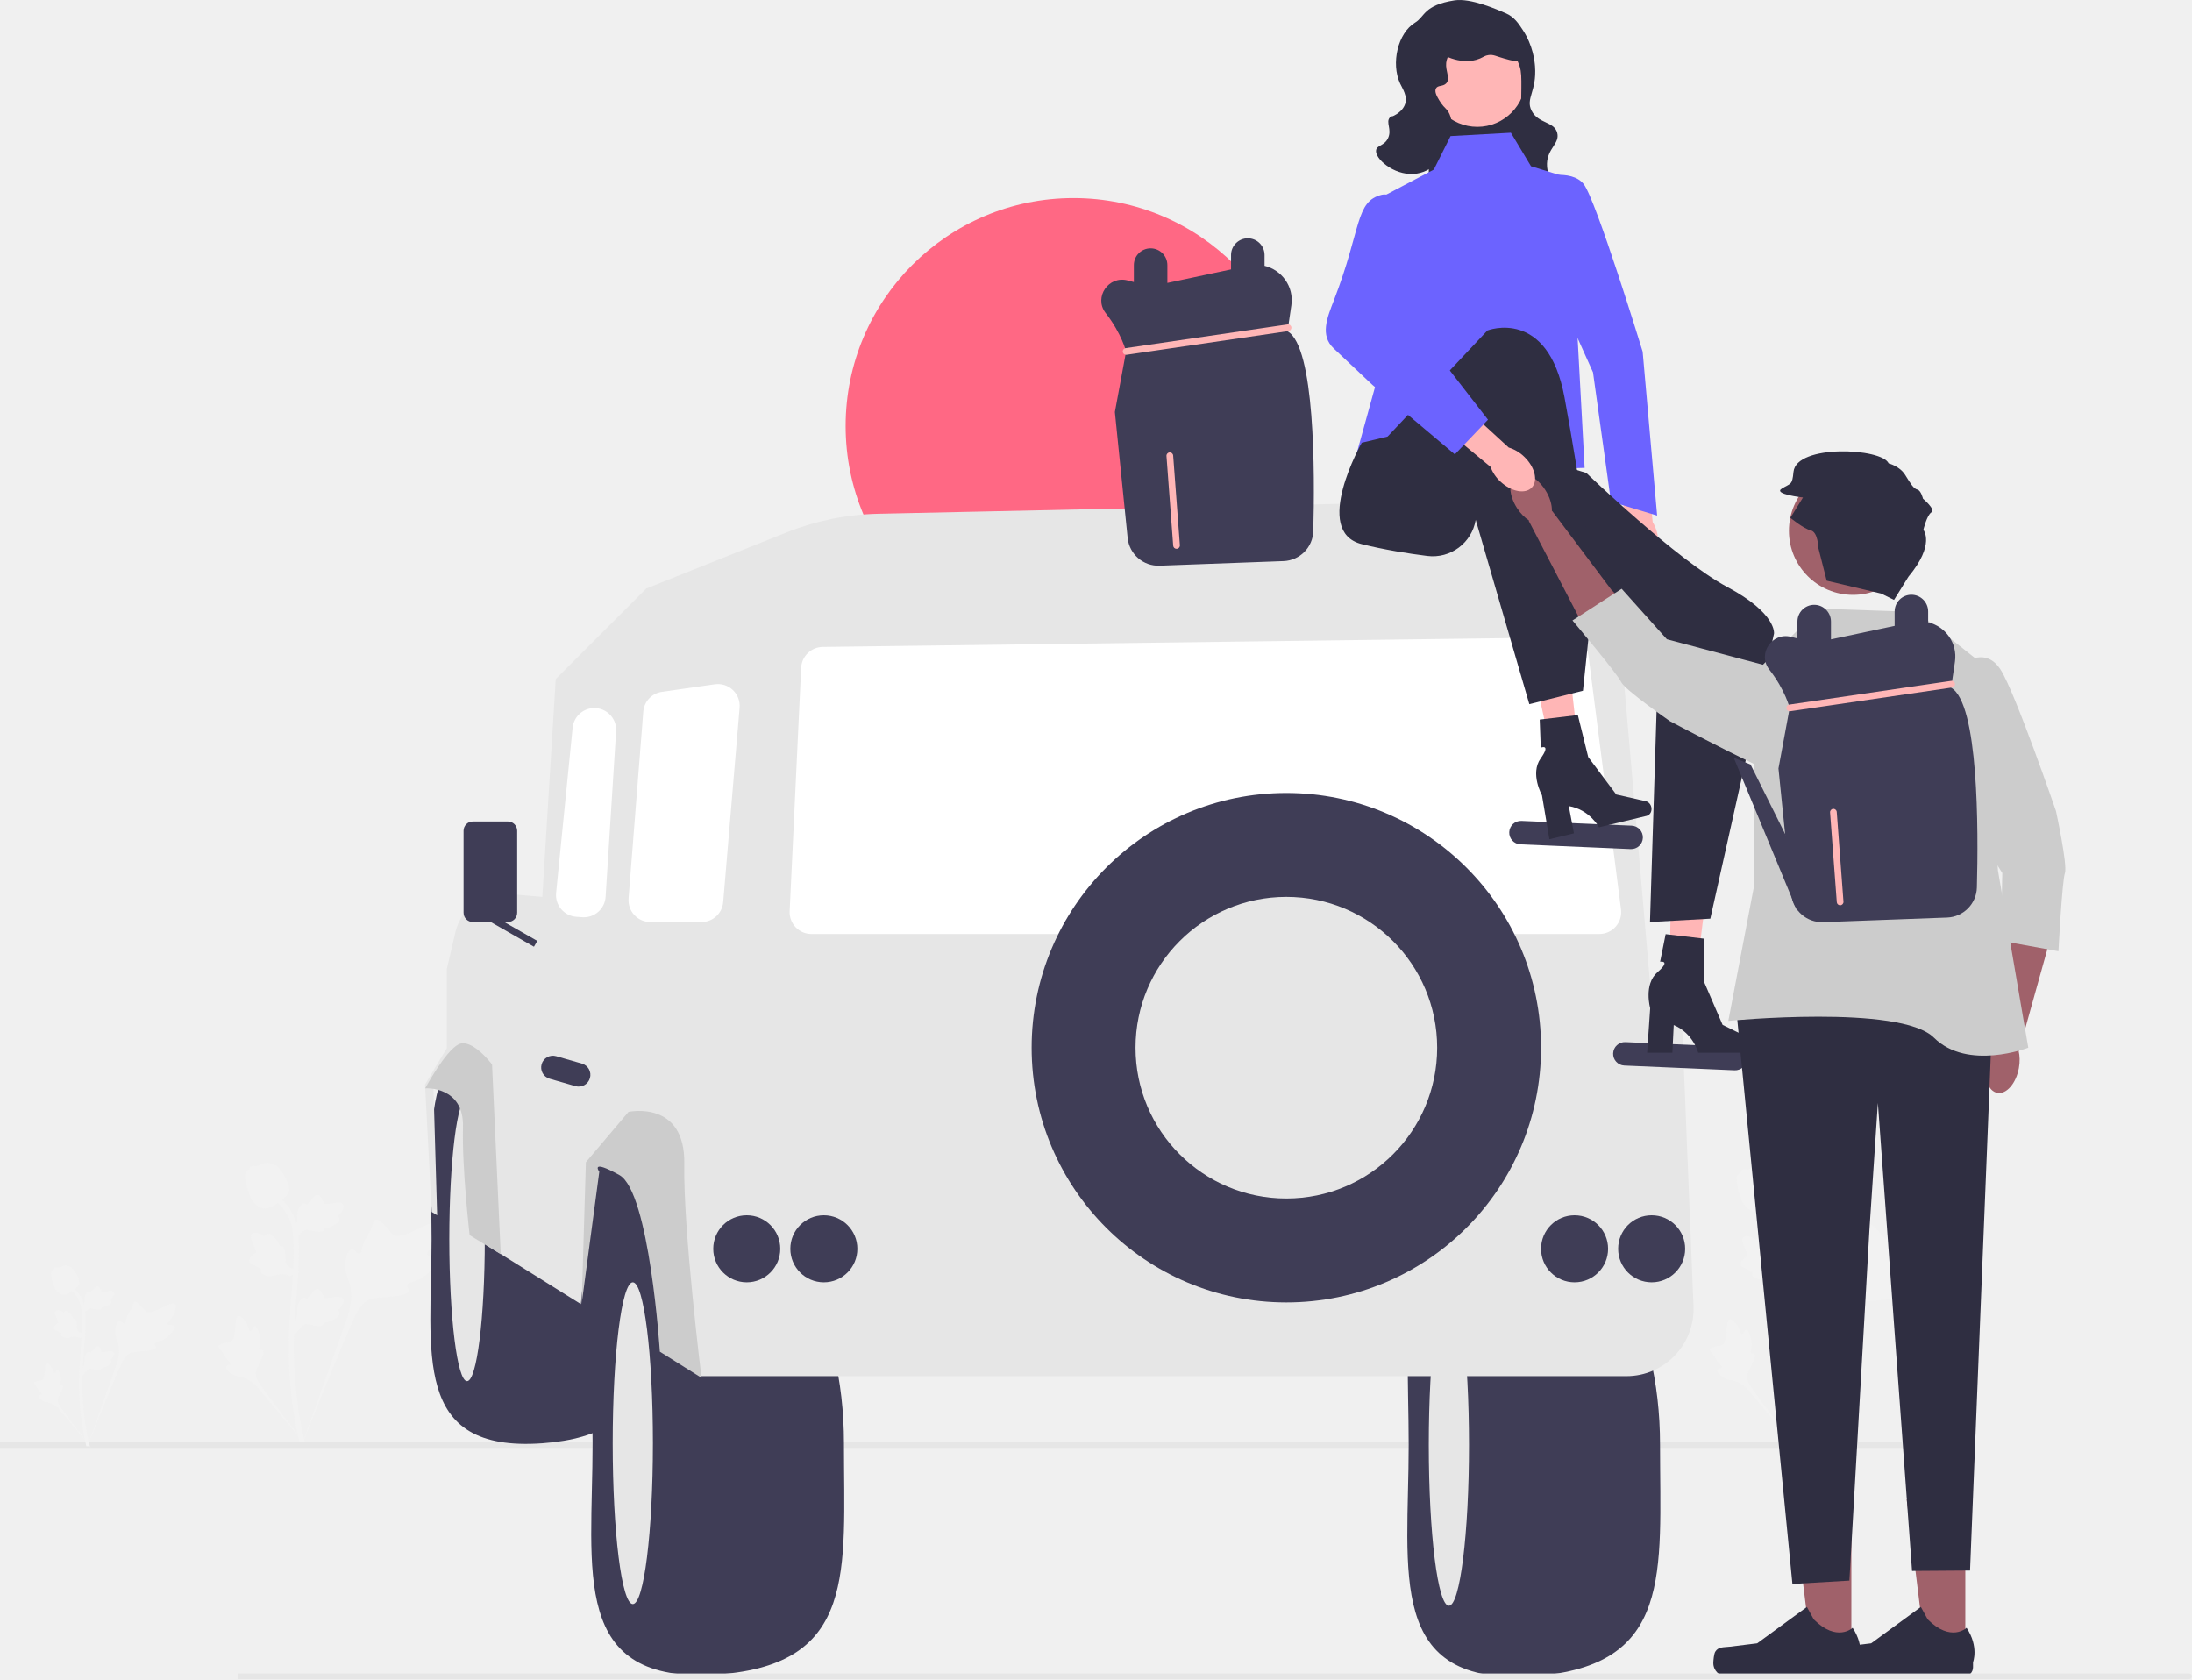
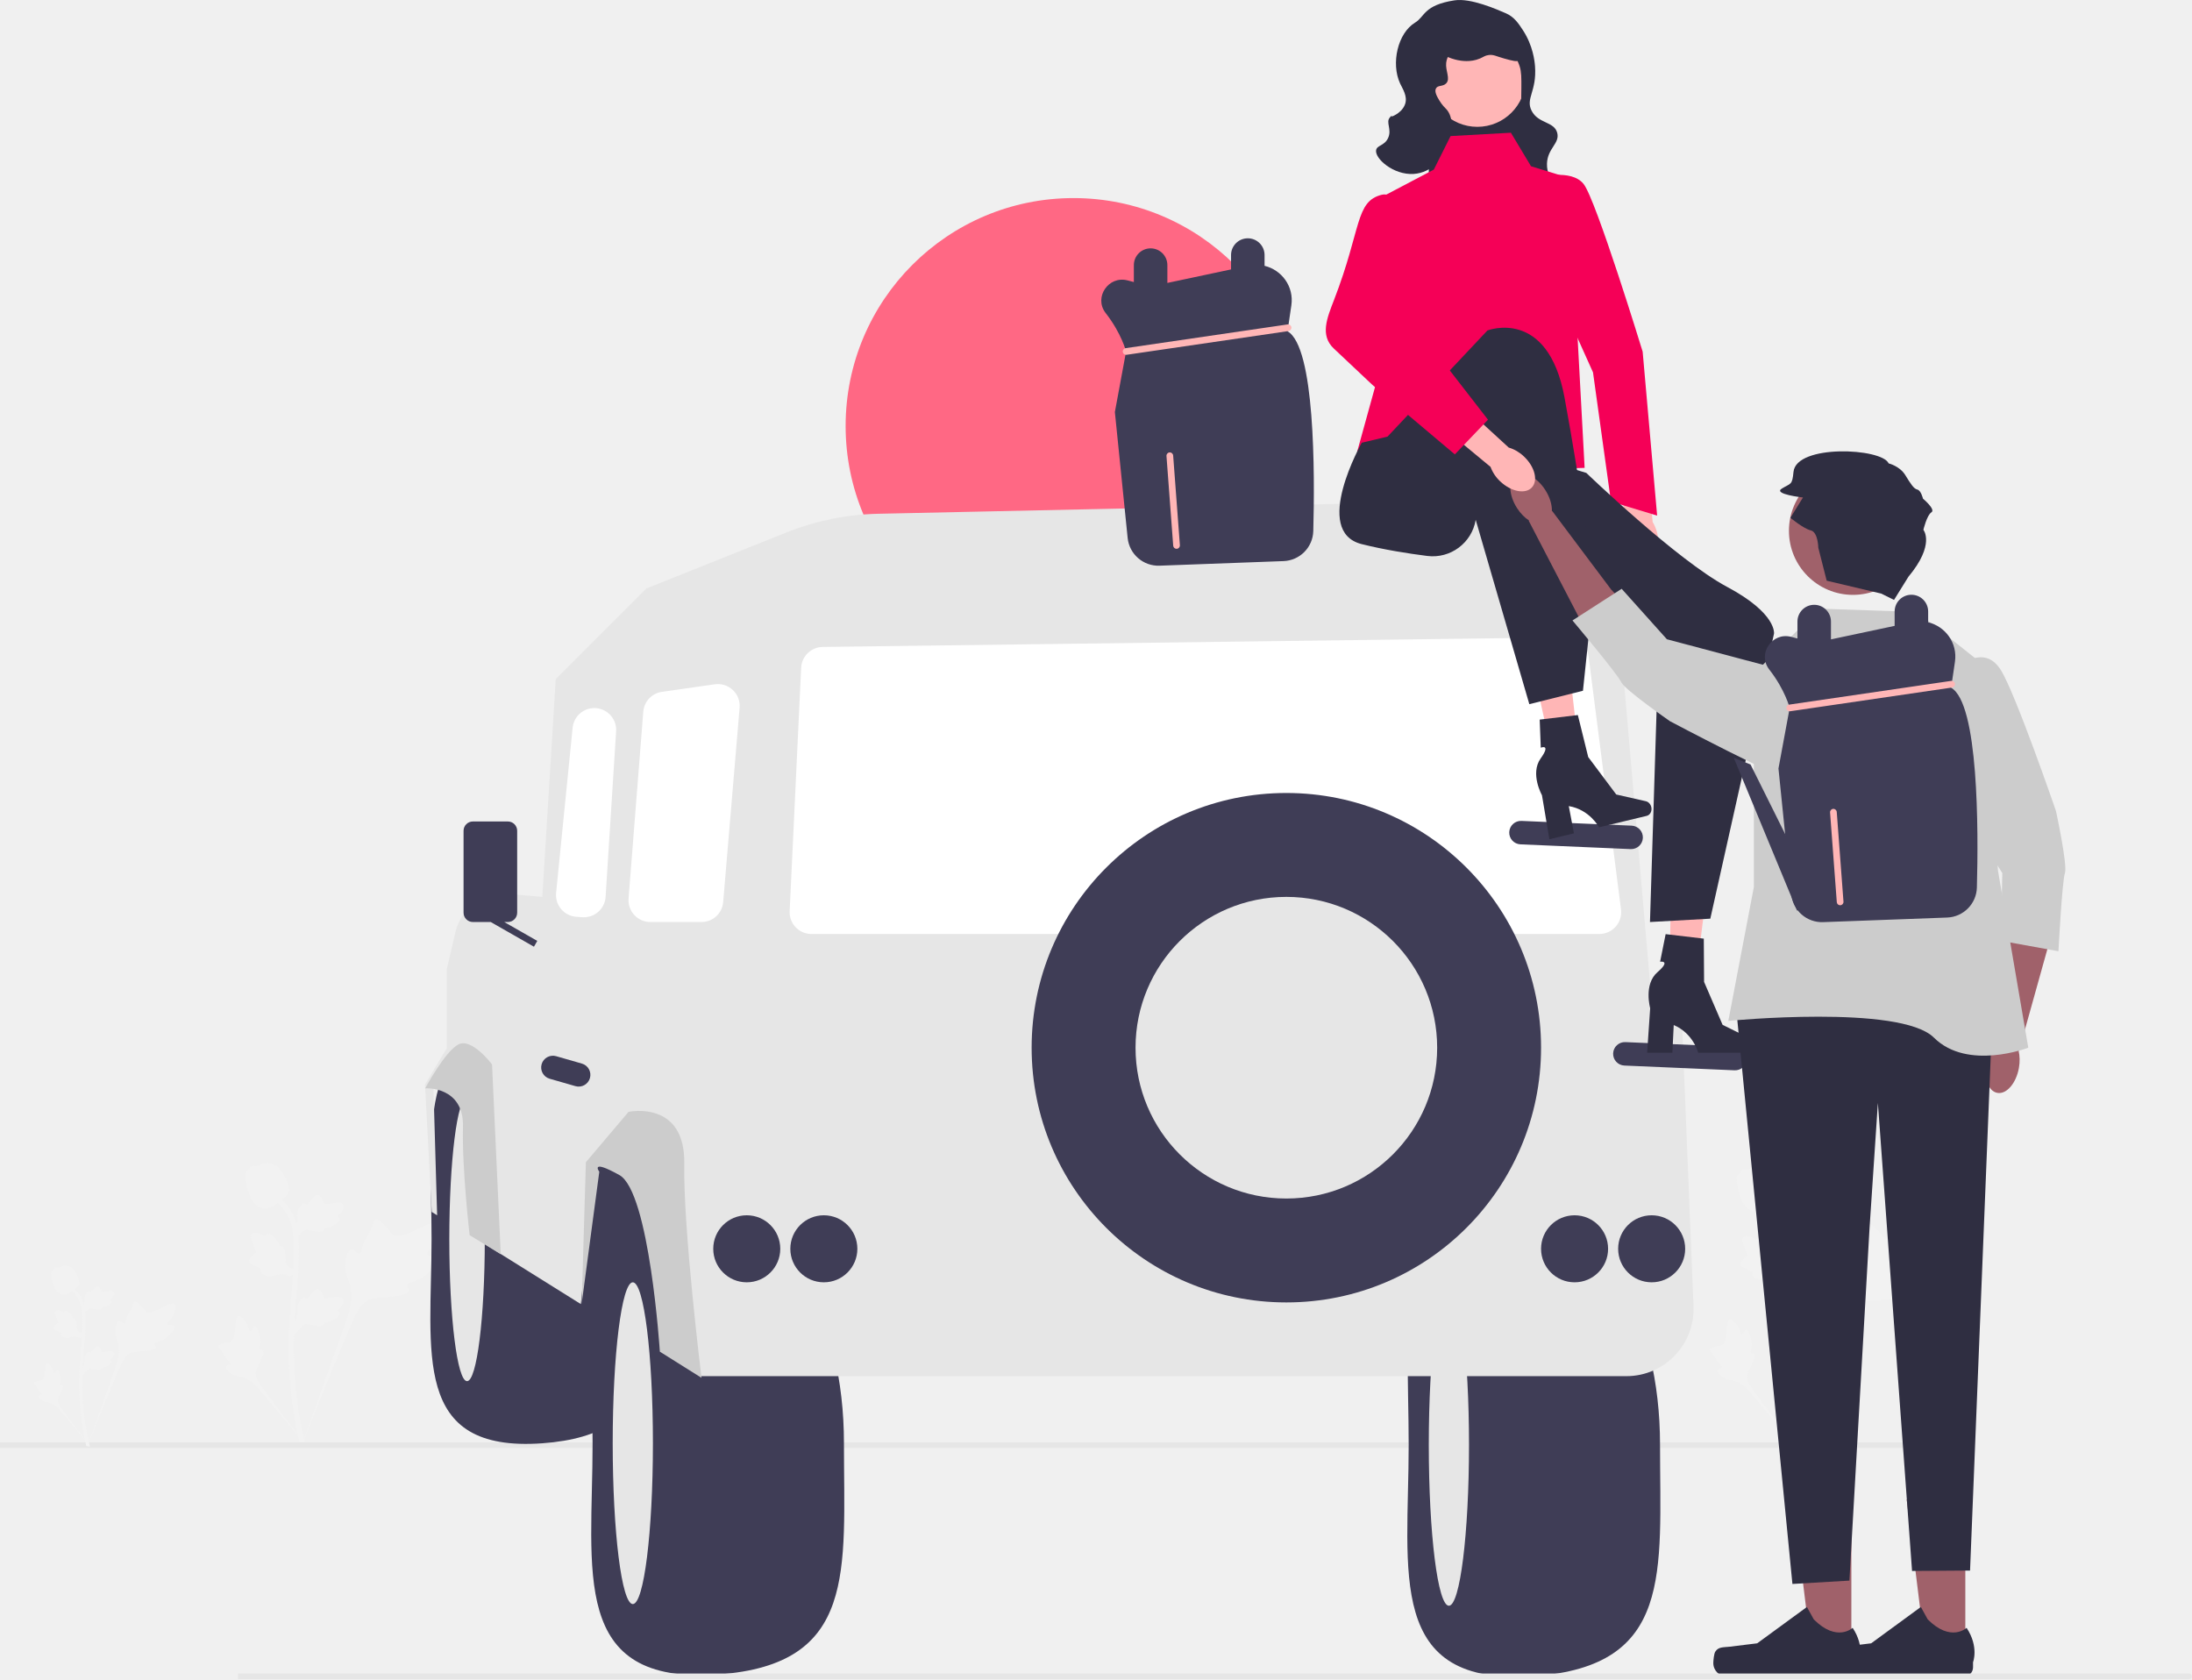
<svg xmlns="http://www.w3.org/2000/svg" width="654.04" height="501.005" viewBox="0 0 654.04 501.005">
  <g>
    <path d="M130.685,375.14c-.526-.888-2.803,.063-3.222-.743-.417-.803,1.698-2.025,2.907-4.819,.218-.504,1.592-3.678,.575-4.658-1.927-1.857-10.747,5.806-13.834,3.298-.677-.55-1.151-1.649-3.201-3.432-.816-.71-1.309-1.03-1.786-.911-.677,.169-.731,1.076-1.457,2.858-1.089,2.673-1.733,2.511-2.368,4.644-.471,1.583-.363,2.503-.918,2.683-.784,.254-1.506-1.425-2.501-1.275-1.014,.153-1.628,2.108-1.821,3.572-.364,2.747,.645,4.559,1.204,6.465,.608,2.071,.968,5.221-.435,9.68l-13.888,39.129c3.066-8.029,11.944-30.039,15.674-38.219,1.077-2.361,2.266-4.756,4.707-5.701,2.351-.91,5.579-.367,9.694-1.358,.481-.116,1.814-.455,1.982-1.24,.139-.649-.646-1.011-.525-1.618,.162-.815,1.705-.825,3.6-1.765,1.337-.663,2.17-1.451,2.886-2.129,.216-.204,3.426-3.28,2.725-4.462Z" fill="#f2f2f2" />
    <path d="M76.045,395.739c-.587,.002-.778,1.394-1.294,1.367-.514-.027-.504-1.418-1.526-2.817-.184-.252-1.346-1.842-2.12-1.626-1.467,.41-.252,6.95-2.373,7.741-.466,.174-1.141,.089-2.608,.581-.584,.196-.883,.345-.962,.614-.112,.381,.317,.669,.982,1.54,.998,1.306,.732,1.575,1.596,2.502,.641,.688,1.124,.901,1.052,1.224-.102,.458-1.134,.328-1.347,.859-.217,.542,.565,1.407,1.228,1.925,1.243,.971,2.424,.999,3.521,1.274,1.192,.299,2.842,1.031,4.626,3.007l15.198,18.106c-3.056-3.822-11.297-14.529-14.236-18.72-.848-1.21-1.681-2.484-1.44-3.955,.232-1.416,1.43-2.844,2.131-5.15,.082-.269,.3-1.022-.036-1.331-.278-.255-.682,.025-.946-.209-.353-.314,.087-1.075,.173-2.276,.06-.847-.086-1.484-.212-2.031-.038-.165-.622-2.628-1.404-2.625Z" fill="#f2f2f2" />
    <path d="M87.765,398.37l-.354-3.16,.162-.24c.748-1.108,1.13-2.189,1.134-3.216,.001-.163-.007-.326-.014-.493-.031-.659-.069-1.478,.359-2.433,.24-.532,.912-1.765,1.924-1.613,.272,.038,.478,.163,.635,.31,.023-.037,.047-.073,.072-.113,.315-.481,.564-.687,.805-.885,.185-.153,.375-.31,.674-.682,.131-.163,.233-.307,.32-.427,.262-.365,.603-.799,1.206-.792,.644,.031,.981,.563,1.204,.915,.399,.629,.58,1.082,.7,1.382,.043,.11,.093,.233,.118,.272,.207,.305,1.894,.02,2.529-.084,1.427-.238,2.662-.444,3.171,.456,.365,.644,.094,1.495-.829,2.598-.288,.343-.593,.604-.865,.809,.225,.134,.426,.34,.508,.664h0c.192,.766-.466,1.533-1.956,2.284-.37,.188-.868,.438-1.566,.558-.329,.056-.625,.07-.878,.078-.005,.146-.04,.305-.129,.468-.262,.481-.806,.709-1.627,.654-.903-.047-1.647-.22-2.303-.371-.573-.131-1.066-.243-1.454-.217-.719,.058-1.272,.633-1.922,1.379l-1.623,1.896Z" fill="#f2f2f2" />
    <path d="M89.407,379.558l-2.966,1.144-.273-.096c-1.261-.443-2.404-.537-3.399-.281-.158,.041-.314,.089-.473,.139-.63,.197-1.413,.441-2.445,.27-.576-.097-1.939-.435-2.048-1.452-.032-.273,.037-.504,.139-.692-.041-.013-.083-.026-.127-.041-.545-.183-.807-.372-1.06-.554-.194-.14-.395-.284-.831-.479-.191-.086-.356-.148-.494-.201-.419-.161-.926-.381-1.072-.966-.134-.63,.296-1.092,.58-1.397,.507-.545,.899-.835,1.16-1.027,.095-.07,.202-.149,.233-.183,.243-.278-.461-1.837-.723-2.425-.592-1.32-1.105-2.463-.363-3.183,.53-.516,1.422-.47,2.723,.143,.405,.191,.735,.421,1.002,.632,.073-.252,.221-.499,.513-.66h0c.692-.38,1.601,.062,2.705,1.313,.275,.31,.644,.729,.937,1.373,.138,.304,.226,.587,.298,.83,.143-.032,.305-.039,.486,.006,.531,.131,.891,.6,1.046,1.408,.183,.886,.205,1.649,.226,2.322,.018,.587,.036,1.093,.159,1.461,.238,.68,.935,1.07,1.822,1.51l2.246,1.088Z" fill="#f2f2f2" />
    <path d="M87.765,370.25l-.354-3.16,.162-.24c.748-1.108,1.13-2.189,1.134-3.216,.001-.163-.007-.326-.014-.493-.031-.659-.069-1.478,.359-2.433,.24-.532,.912-1.765,1.924-1.613,.272,.038,.478,.163,.635,.31,.023-.037,.047-.073,.072-.113,.315-.481,.564-.687,.805-.885,.185-.153,.375-.31,.674-.682,.131-.163,.233-.307,.32-.427,.262-.365,.603-.799,1.206-.792,.644,.031,.981,.563,1.204,.915,.399,.629,.58,1.082,.7,1.382,.043,.11,.093,.233,.118,.272,.207,.305,1.894,.02,2.529-.084,1.427-.238,2.662-.444,3.171,.456,.365,.644,.094,1.495-.829,2.598-.288,.343-.593,.604-.865,.809,.225,.134,.426,.34,.508,.664h0c.192,.766-.466,1.533-1.956,2.284-.37,.188-.868,.438-1.566,.558-.329,.056-.625,.07-.878,.078-.005,.146-.04,.305-.129,.468-.262,.481-.806,.709-1.627,.654-.903-.047-1.647-.22-2.303-.371-.573-.131-1.066-.243-1.454-.217-.719,.058-1.272,.633-1.922,1.379l-1.623,1.896Z" fill="#f2f2f2" />
    <path d="M90.998,431.58l-.662-.415-.16-.764,.16,.764-.772,.088c-.012-.072-.054-.236-.117-.494-.346-1.413-1.399-5.712-2.278-12.483-.613-4.726-.96-9.585-1.032-14.445-.072-4.867,.159-8.551,.343-11.512,.14-2.234,.309-4.36,.475-6.432,.442-5.535,.86-10.763,.549-16.551-.069-1.292-.213-3.982-1.784-6.844-.912-1.66-2.167-3.134-3.732-4.379l.973-1.224c1.728,1.376,3.117,3.009,4.129,4.851,1.742,3.173,1.899,6.104,1.975,7.512,.316,5.89-.106,11.169-.553,16.757-.165,2.064-.334,4.182-.473,6.406-.183,2.934-.411,6.586-.34,11.39,.07,4.801,.413,9.601,1.018,14.268,.868,6.685,1.906,10.92,2.247,12.312,.182,.743,.22,.899,.034,1.193Z" fill="#f2f2f2" />
    <path d="M79.123,360.596c-.064,0-.129-.002-.195-.006-1.33-.072-2.562-.868-3.662-2.366-.516-.705-.78-1.509-1.306-3.112-.082-.247-.478-1.501-.719-3.227-.158-1.127-.138-1.599,.085-2.015,.248-.464,.649-.787,1.101-1.005-.02-.15-.004-.304,.061-.461,.266-.651,.974-.566,1.357-.525,.194,.024,.436,.056,.696,.043,.41-.02,.631-.142,.965-.325,.32-.175,.717-.394,1.307-.514,1.163-.243,2.137,.087,2.458,.195,1.69,.563,2.523,1.877,3.487,3.398,.192,.305,.852,1.416,1.288,2.938,.314,1.098,.27,1.587,.175,1.95-.192,.746-.646,1.173-1.799,2.116-1.204,.987-1.808,1.481-2.327,1.782-1.208,.697-1.966,1.135-2.973,1.135Z" fill="#f2f2f2" />
  </g>
  <g>
    <path d="M575.685,376.14c-.526-.888-2.803,.063-3.222-.743-.417-.803,1.698-2.025,2.907-4.819,.218-.504,1.592-3.678,.575-4.658-1.927-1.857-10.747,5.806-13.834,3.298-.677-.55-1.151-1.649-3.201-3.432-.816-.71-1.309-1.03-1.786-.911-.677,.169-.731,1.076-1.457,2.858-1.089,2.673-1.733,2.511-2.368,4.644-.471,1.583-.363,2.503-.918,2.683-.784,.254-1.506-1.425-2.501-1.275-1.014,.153-1.628,2.108-1.821,3.572-.364,2.747,.645,4.559,1.204,6.465,.608,2.071,.968,5.221-.435,9.68l-13.888,39.129c3.066-8.029,11.944-30.039,15.674-38.219,1.077-2.361,2.266-4.756,4.707-5.701,2.351-.91,5.579-.367,9.694-1.358,.481-.116,1.814-.455,1.982-1.24,.139-.649-.646-1.011-.525-1.618,.162-.815,1.705-.825,3.6-1.765,1.337-.663,2.17-1.451,2.886-2.129,.216-.204,3.426-3.28,2.725-4.462Z" fill="#f2f2f2" />
    <path d="M521.045,396.739c-.587,.002-.778,1.394-1.294,1.367-.514-.027-.504-1.418-1.526-2.817-.184-.252-1.346-1.842-2.12-1.626-1.467,.41-.252,6.95-2.373,7.741-.466,.174-1.141,.089-2.608,.581-.584,.196-.883,.345-.962,.614-.112,.381,.317,.669,.982,1.54,.998,1.306,.732,1.575,1.596,2.502,.641,.688,1.124,.901,1.052,1.224-.102,.458-1.134,.328-1.347,.859-.217,.542,.565,1.407,1.228,1.925,1.243,.971,2.424,.999,3.521,1.274,1.192,.299,2.842,1.031,4.626,3.007l15.198,18.106c-3.056-3.822-11.297-14.529-14.236-18.72-.848-1.21-1.681-2.484-1.44-3.955,.232-1.416,1.43-2.844,2.131-5.15,.082-.269,.3-1.022-.036-1.331-.278-.255-.682,.025-.946-.209-.353-.314,.087-1.075,.173-2.276,.06-.847-.086-1.484-.212-2.031-.038-.165-.622-2.628-1.404-2.625Z" fill="#f2f2f2" />
    <path d="M532.765,399.37l-.354-3.16,.162-.24c.748-1.108,1.13-2.189,1.134-3.216,.001-.163-.007-.326-.014-.493-.031-.659-.069-1.478,.359-2.433,.24-.532,.912-1.765,1.924-1.613,.272,.038,.478,.163,.635,.31,.023-.037,.047-.073,.072-.113,.315-.481,.564-.687,.805-.885,.185-.153,.375-.31,.674-.682,.131-.163,.233-.307,.32-.427,.262-.365,.603-.799,1.206-.792,.644,.031,.981,.563,1.204,.915,.399,.629,.58,1.082,.7,1.382,.043,.11,.093,.233,.118,.272,.207,.305,1.894,.02,2.529-.084,1.427-.238,2.662-.444,3.171,.456,.365,.644,.094,1.495-.829,2.598-.288,.343-.593,.604-.865,.809,.225,.134,.426,.34,.508,.664h0c.192,.766-.466,1.533-1.956,2.284-.37,.188-.868,.438-1.566,.558-.329,.056-.625,.07-.878,.078-.005,.146-.04,.305-.129,.468-.262,.481-.806,.709-1.627,.654-.903-.047-1.647-.22-2.303-.371-.573-.131-1.066-.243-1.454-.217-.719,.058-1.272,.633-1.922,1.379l-1.623,1.896Z" fill="#f2f2f2" />
    <path d="M534.407,380.558l-2.966,1.144-.273-.096c-1.261-.443-2.404-.537-3.399-.281-.158,.041-.314,.089-.473,.139-.63,.197-1.413,.441-2.445,.27-.576-.097-1.939-.435-2.048-1.452-.032-.273,.037-.504,.139-.692-.041-.013-.083-.026-.127-.041-.545-.183-.807-.372-1.06-.554-.194-.14-.395-.284-.831-.479-.191-.086-.356-.148-.494-.201-.419-.161-.926-.381-1.072-.966-.134-.63,.296-1.092,.58-1.397,.507-.545,.899-.835,1.16-1.027,.095-.07,.202-.149,.233-.183,.243-.278-.461-1.837-.723-2.425-.592-1.32-1.105-2.463-.363-3.183,.53-.516,1.422-.47,2.723,.143,.405,.191,.735,.421,1.002,.632,.073-.252,.221-.499,.513-.66h0c.692-.38,1.601,.062,2.705,1.313,.275,.31,.644,.729,.937,1.373,.138,.304,.226,.587,.298,.83,.143-.032,.305-.039,.486,.006,.531,.131,.891,.6,1.046,1.408,.183,.886,.205,1.649,.226,2.322,.018,.587,.036,1.093,.159,1.461,.238,.68,.935,1.07,1.822,1.51l2.246,1.088Z" fill="#f2f2f2" />
    <path d="M532.765,371.25l-.354-3.16,.162-.24c.748-1.108,1.13-2.189,1.134-3.216,.001-.163-.007-.326-.014-.493-.031-.659-.069-1.478,.359-2.433,.24-.532,.912-1.765,1.924-1.613,.272,.038,.478,.163,.635,.31,.023-.037,.047-.073,.072-.113,.315-.481,.564-.687,.805-.885,.185-.153,.375-.31,.674-.682,.131-.163,.233-.307,.32-.427,.262-.365,.603-.799,1.206-.792,.644,.031,.981,.563,1.204,.915,.399,.629,.58,1.082,.7,1.382,.043,.11,.093,.233,.118,.272,.207,.305,1.894,.02,2.529-.084,1.427-.238,2.662-.444,3.171,.456,.365,.644,.094,1.495-.829,2.598-.288,.343-.593,.604-.865,.809,.225,.134,.426,.34,.508,.664h0c.192,.766-.466,1.533-1.956,2.284-.37,.188-.868,.438-1.566,.558-.329,.056-.625,.07-.878,.078-.005,.146-.04,.305-.129,.468-.262,.481-.806,.709-1.627,.654-.903-.047-1.647-.22-2.303-.371-.573-.131-1.066-.243-1.454-.217-.719,.058-1.272,.633-1.922,1.379l-1.623,1.896Z" fill="#f2f2f2" />
    <path d="M535.998,432.58l-.662-.415-.16-.764,.16,.764-.772,.088c-.012-.072-.054-.236-.117-.494-.346-1.413-1.399-5.712-2.278-12.483-.613-4.726-.96-9.585-1.032-14.445-.072-4.867,.159-8.551,.343-11.512,.14-2.234,.309-4.36,.475-6.432,.442-5.535,.86-10.763,.549-16.551-.069-1.292-.213-3.982-1.784-6.844-.912-1.66-2.167-3.134-3.732-4.379l.973-1.224c1.728,1.376,3.117,3.009,4.129,4.851,1.742,3.173,1.899,6.104,1.975,7.512,.316,5.89-.106,11.169-.553,16.757-.165,2.064-.334,4.182-.473,6.406-.183,2.934-.411,6.586-.34,11.39,.07,4.801,.413,9.601,1.018,14.268,.868,6.685,1.906,10.92,2.247,12.312,.182,.743,.22,.899,.034,1.193Z" fill="#f2f2f2" />
    <path d="M524.123,361.596c-.064,0-.129-.002-.195-.006-1.33-.072-2.562-.868-3.662-2.366-.516-.705-.78-1.509-1.306-3.112-.082-.247-.478-1.501-.719-3.227-.158-1.127-.138-1.599,.085-2.015,.248-.464,.649-.787,1.101-1.005-.02-.15-.004-.304,.061-.461,.266-.651,.974-.566,1.357-.525,.194,.024,.436,.056,.696,.043,.41-.02,.631-.142,.965-.325,.32-.175,.717-.394,1.307-.514,1.163-.243,2.137,.087,2.458,.195,1.69,.563,2.523,1.877,3.487,3.398,.192,.305,.852,1.416,1.288,2.938,.314,1.098,.27,1.587,.175,1.95-.192,.746-.646,1.173-1.799,2.116-1.204,.987-1.808,1.481-2.327,1.782-1.208,.697-1.966,1.135-2.973,1.135Z" fill="#f2f2f2" />
  </g>
  <circle cx="320.315" cy="127.1" r="68" fill="#ff6884" />
  <path d="M583.04,431.165h0c0,.464-.376,.84-.84,.84H0v-1.68H582.2c.464,0,.84,.376,.84,.84Z" fill="#e6e6e6" />
  <path d="M495.315,431.1c0,38.108,4,66-37.5,69-44.563,3.221-37.5-30.892-37.5-69s-6-76,37.5-69c20.448,3.29,37.5,30.892,37.5,69Z" fill="#3f3d56" />
  <ellipse cx="432.315" cy="431.1" rx="6" ry="48" fill="#e6e6e6" />
  <path d="M194.953,369.734c0,33.629,3.53,58.244-33.093,60.891-39.326,2.843-33.093-27.262-33.093-60.891s-5.295-67.069,33.093-60.891c18.045,2.904,33.093,27.262,33.093,60.891Z" fill="#3f3d56" />
  <ellipse cx="139.357" cy="369.734" rx="5.295" ry="42.359" fill="#e6e6e6" />
  <path d="M251.815,430.6c0,38.108,4,66-37.5,69-44.563,3.221-37.5-30.892-37.5-69s-6-76,37.5-69c20.448,3.29,37.5,30.892,37.5,69Z" fill="#3f3d56" />
  <ellipse cx="188.815" cy="430.6" rx="6" ry="48" fill="#e6e6e6" />
  <path d="M133.315,289.1v23.654l-6.5,10.846,2,38,1.618,1-1.118-38.5c11.393-4.242,15.119,3.571,14,19l-2,26,32,20,4-41,15-7,16.5,69.5H485.264c11.396,0,20.502-9.483,20.041-20.869l-3.489-86.131-9.413-9.413-8.72-100.865c-2.175-25.154-23.503-44.299-48.745-43.755l-172.934,3.727c-9.382,.202-18.651,2.091-27.363,5.576l-41.824,16.73-26.996,26.996-4.004,65.004-10.207-.888c-7.343-.638-14.039,4.214-15.719,11.391l-2.574,10.997Z" fill="#e6e6e6" />
  <circle cx="222.815" cy="372.6" r="10" fill="#3f3d56" />
  <circle cx="245.815" cy="372.6" r="10" fill="#3f3d56" />
  <circle cx="469.815" cy="372.6" r="10" fill="#3f3d56" />
  <circle cx="492.815" cy="372.6" r="10" fill="#3f3d56" />
  <path d="M477.21,278.672H242.116c-1.797,0-3.47-.716-4.71-2.017s-1.877-3.006-1.792-4.801l3.435-72.625c.163-3.434,2.982-6.158,6.419-6.202l221.984-2.857c3.278-.031,6.12,2.399,6.541,5.682l9.675,75.482c.238,1.854-.334,3.724-1.57,5.128-1.236,1.404-3.017,2.21-4.887,2.21Z" fill="#fff" />
  <path d="M209.292,275.1h-15.254c-1.81,0-3.552-.762-4.78-2.091-1.229-1.329-1.852-3.126-1.709-4.931l4.391-55.721c.241-3.06,2.531-5.5,5.569-5.934l15.763-2.252c1.974-.28,3.939,.342,5.389,1.711,1.451,1.37,2.186,3.295,2.018,5.282l-4.899,57.973c-.287,3.398-3.076,5.962-6.487,5.962Z" fill="#fff" />
  <path d="M174.213,273.684c-.158,0-.316-.006-.475-.017l-1.791-.128c-1.769-.127-3.373-.943-4.516-2.3-1.143-1.357-1.674-3.076-1.498-4.842l4.927-49.273c.292-2.917,2.515-5.291,5.408-5.773,1.971-.331,3.952,.251,5.434,1.591,1.482,1.338,2.26,3.249,2.133,5.242l-3.137,49.402c-.111,1.745-.897,3.34-2.214,4.49-1.197,1.046-2.698,1.607-4.271,1.607Z" fill="#fff" />
  <path d="M149.409,374.214l-2.594-56.614s-6-8-10-6-9.941,13.122-9.941,13.122c0,0,11.594-.76,11.268,11.559-.327,12.319,1.986,32.248,1.986,32.248l9.281,5.685Z" fill="#ccc" />
  <path d="M173.559,389.006l1.256-42.236,12.72-15.024s17-3.673,16.64,15.591,5.14,63.764,5.14,63.764l-12.431-7.808s-3.069-47.692-12.069-52.692-6-1-6-1l-5.256,39.406Z" fill="#ccc" />
  <path d="M160.311,280.732l-9.856-5.632h1.076c1.537,0,2.783-1.246,2.783-2.784v-24.433c0-1.537-1.246-2.783-2.783-2.783h-10.433c-1.537,0-2.783,1.246-2.783,2.783v24.433c0,1.537,1.246,2.784,2.783,2.784h5.326l12.894,7.368,.992-1.736Z" fill="#3f3d56" />
  <rect x="161.315" y="316.1" width="15" height="7" rx="3.5" ry="3.5" transform="translate(94.90051 -34.20692) rotate(16.04325)" fill="#3f3d56" />
  <rect x="450.304" y="245.637" width="39.905" height="7" rx="3.5" ry="3.5" transform="translate(11.18191 -20.04865) rotate(2.47172)" fill="#3f3d56" />
  <rect x="481.304" y="311.637" width="39.905" height="7" rx="3.5" ry="3.5" transform="translate(14.05709 -21.32416) rotate(2.47172)" fill="#3f3d56" />
  <circle cx="383.815" cy="312.6" r="76" fill="#3f3d56" />
  <circle cx="383.815" cy="312.6" r="45" fill="#e6e6e6" />
  <g>
-     <path id="b-128" d="M484.507,161.667c.383,4.436,2.982,7.835,5.805,7.591s4.801-4.038,4.418-8.475c-.129-1.775-.681-3.493-1.61-5.011l-1.858-18.776-8.793,1.06,2.765,18.398c-.655,1.655-.905,3.443-.728,5.214Z" fill="#ffb6b6" />
-     <path d="M459.058,52.975s9.702-2.733,13.431,1.894,17.64,50.064,17.64,50.064l4.319,48.901-13.773-4.168-5.36-38.565-9-20-7.257-38.126Z" fill="#6c63ff" />
+     <path id="b-482" d="M484.507,161.667c.383,4.436,2.982,7.835,5.805,7.591s4.801-4.038,4.418-8.475c-.129-1.775-.681-3.493-1.61-5.011l-1.858-18.776-8.793,1.06,2.765,18.398c-.655,1.655-.905,3.443-.728,5.214Z" fill="#ffb6b6" />
+     <path d="M459.058,52.975s9.702-2.733,13.431,1.894,17.64,50.064,17.64,50.064l4.319,48.901-13.773-4.168-5.36-38.565-9-20-7.257-38.126Z" fill="#f50057" />
  </g>
  <g>
    <rect x="426.323" y="23.558" width="29.568" height="28.039" fill="#2f2e41" />
    <circle cx="440.795" cy="23.426" r="14.417" fill="#ffb6b6" />
    <path d="M433.97,.107c-9.214,1.426-8.775,4.85-11.725,6.627-5.198,3.131-7.249,12.174-4.504,18.141,.733,1.594,2.28,3.769,1.529,6.118-.576,1.803-2.237,2.866-2.549,3.059-2.553,1.576-.885-.299-2.039,1.02-1.273,1.455,.699,3.511-.51,6.118-1.072,2.311-3.282,2.116-3.569,3.569-.494,2.502,5.178,7.533,11.215,7.137,5.375-.352,9.368-4.897,10.706-9.176,.896-2.867,1.282-7.798-1.02-10.196-.323-.336-1.205-1.151-2.039-2.549-.66-1.107-1.529-2.563-1.02-3.569,.542-1.071,2.08-.507,3.059-1.529,1.328-1.386-.25-3.728,0-6.118,.423-4.047,6.157-8.914,12.235-8.157,6.895,.859,9.424,8.357,9.686,9.176,.542,1.698,.531,3.341,.51,6.627-.031,4.716-.051,7.671-1.529,10.706-2.127,4.364-4.837,3.893-5.608,7.137-1.202,5.058,4.451,10.139,5.098,10.706,4.794,4.202,12.034,5.466,13.255,3.569,1.1-1.71-3.729-4.369-3.569-9.686,.139-4.607,3.868-6.012,3.059-9.176-.89-3.483-5.64-2.689-7.647-6.627-1.873-3.676,1.579-5.716,1.02-13.255-.118-1.595-.619-6.171-3.569-10.706-1.299-1.998-2.621-4.029-5.098-5.098-2.773-1.196-10.504-4.621-15.378-3.866Z" fill="#2f2e41" />
    <path d="M427.853,12.852c.374,3.157,5.114,4.704,7.137,5.098,.857,.167,3.752,.731,6.627-.51,1.063-.459,1.45-.873,2.549-1.02,1.488-.198,2.237,.368,4.588,1.02,2.614,.725,3.922,1.087,4.588,.51,1.09-.944,.253-4.032-1.02-6.118-2.352-3.856-6.658-5.051-8.666-5.608-2.294-.636-6.951-1.928-11.215,.51-.57,.326-4.968,2.91-4.588,6.118Z" fill="#2f2e41" />
  </g>
  <g>
    <polygon points="498.028 296.498 505.387 296.672 509.488 263.614 498.629 263.358 498.028 296.498" fill="#ffb6b6" />
    <path d="M523.273,311.85h0c0,1.243-.882,2.251-1.97,2.251h-14.605s-1.437-5.778-7.297-8.264l-.404,8.264h-7.534l.913-13.288s-2.015-7.109,2.17-10.743c4.186-3.634,.795-3.128,.795-3.128l1.647-8.224,11.385,1.339,.084,12.91,5.525,12.815,8.104,4.003c.721,.356,1.188,1.168,1.188,2.066l0,0Z" fill="#2f2e41" />
  </g>
  <g>
    <polygon points="464.574 231.751 471.77 230.202 468.041 197.1 457.422 199.386 464.574 231.751" fill="#ffb6b6" />
    <path d="M492.705,240.785h0c.29,1.209-.332,2.394-1.39,2.648l-14.202,3.41s-2.746-5.282-9.025-6.332l1.536,8.13-7.326,1.759-2.214-13.134s-3.619-6.442-.398-10.953c3.222-4.511,.043-3.227,.043-3.227l-.319-8.381,11.383-1.356,3.095,12.534,8.364,11.171,8.815,2.001c.785,.178,1.428,.858,1.638,1.731h0Z" fill="#2f2e41" />
  </g>
-   <polygon points="450.815 39.6 432.815 40.6 427.815 50.6 408.815 60.6 411.815 109.911 404.96 134.714 405.815 141.6 472.815 139.6 468.815 65.6 469.815 53.6 456.815 49.6 450.815 39.6" fill="#6c63ff" />
+   <polygon points="450.815 39.6 432.815 40.6 427.815 50.6 408.815 60.6 411.815 109.911 404.96 134.714 405.815 141.6 472.815 139.6 468.815 65.6 469.815 53.6 456.815 49.6 450.815 39.6" fill="#f50057" />
  <path d="M406.315,132.1s-15,26.504,0,30.252c6.673,1.667,13.742,2.791,19.533,3.524,6.934,.878,13.318-3.882,14.467-10.776h0l16,55,16-4,3-28.63,19.441,19.441-2.441,78.189,18-1,19-85s1-6-14-14-42-34-42-34l-46-14-21,5Z" fill="#2f2e41" />
  <path d="M437.815,149.6l-26-17,32-34s18-7,23,20,8,51,8,51l-37-20Z" fill="#2f2e41" />
  <g>
    <path d="M384.17,98.849l1.139-7.748c.83-5.647-2.915-10.575-7.994-11.788v-3.212c0-2.761-2.239-5-5-5s-5,2.239-5,5v4.285l-19,4.03v-5.315c0-2.761-2.239-5-5-5s-5,2.239-5,5v5.052l-1.889-.493c-5.641-1.472-10.097,5-6.589,9.656,.045,.06,.091,.12,.138,.181,4.683,6.022,6.022,11.374,6.022,11.374l-3.345,18.065,3.81,37.558c.491,4.841,4.657,8.468,9.519,8.288l36.993-1.37c4.858-.18,8.748-4.097,8.88-8.957,.471-17.311,.525-54.986-7.685-59.604Z" fill="#3f3d56" />
    <path d="M351.051,163.744c-.519,0-.957-.4-.996-.925l-2.007-26.763c-.042-.551,.372-1.031,.922-1.072,.546-.043,1.031,.372,1.072,.922l2.007,26.763c.042,.551-.372,1.031-.922,1.072-.025,.002-.051,.003-.076,.003Z" fill="#ffb6b6" />
    <path d="M335.996,105.87c-.488,0-.915-.358-.988-.855-.08-.546,.298-1.054,.844-1.134l48.329-7.083c.546-.079,1.054,.298,1.134,.844s-.298,1.054-.844,1.134l-48.329,7.083c-.049,.007-.098,.011-.146,.011Z" fill="#ffb6b6" />
  </g>
  <g>
    <path d="M52.097,395.616c-.337-.568-1.794,.04-2.062-.475-.267-.514,1.087-1.296,1.861-3.085,.14-.322,1.019-2.355,.368-2.982-1.234-1.189-6.88,3.716-8.855,2.111-.434-.352-.737-1.055-2.049-2.197-.522-.454-.838-.659-1.143-.583-.434,.108-.468,.688-.933,1.829-.697,1.711-1.109,1.608-1.516,2.973-.302,1.013-.233,1.602-.587,1.717-.502,.162-.964-.912-1.601-.816-.649,.098-1.042,1.35-1.166,2.287-.233,1.758,.413,2.918,.771,4.138,.389,1.326,.62,3.342-.278,6.196l-8.89,25.047c1.963-5.14,7.645-19.228,10.033-24.464,.689-1.511,1.45-3.044,3.013-3.649,1.505-.583,3.571-.235,6.205-.869,.308-.074,1.161-.291,1.269-.794,.089-.415-.413-.647-.336-1.036,.103-.522,1.091-.528,2.305-1.13,.856-.424,1.389-.929,1.847-1.363,.138-.131,2.193-2.1,1.744-2.856Z" fill="#f2f2f2" />
    <path d="M17.122,408.802c-.376,.001-.498,.892-.828,.875-.329-.017-.323-.908-.977-1.803-.118-.162-.862-1.179-1.357-1.041-.939,.263-.161,4.449-1.519,4.955-.298,.111-.731,.057-1.67,.372-.374,.125-.565,.221-.616,.393-.072,.244,.203,.428,.629,.986,.639,.836,.469,1.008,1.022,1.602,.41,.44,.719,.577,.673,.784-.065,.293-.726,.21-.862,.55-.139,.347,.362,.901,.786,1.232,.796,.622,1.552,.639,2.254,.816,.763,.192,1.819,.66,2.961,1.924l9.728,11.59c-1.956-2.446-7.232-9.3-9.112-11.983-.543-.774-1.076-1.59-.922-2.532,.148-.907,.915-1.82,1.364-3.296,.052-.172,.192-.654-.023-.852-.178-.163-.437,.016-.605-.134-.226-.201,.056-.688,.111-1.457,.039-.542-.055-.95-.136-1.3-.024-.106-.398-1.682-.898-1.68Z" fill="#f2f2f2" />
    <path d="M24.624,410.486l-.227-2.022,.104-.153c.479-.709,.723-1.401,.726-2.059,0-.104-.004-.209-.009-.315-.02-.422-.044-.946,.229-1.558,.153-.341,.584-1.13,1.231-1.032,.174,.024,.306,.104,.406,.198l.046-.072c.202-.308,.361-.439,.515-.566,.118-.098,.24-.198,.432-.437,.084-.104,.149-.196,.205-.273,.167-.233,.386-.512,.772-.507,.412,.02,.628,.36,.771,.586,.255,.402,.371,.692,.448,.885,.028,.07,.06,.149,.076,.174,.133,.195,1.212,.013,1.619-.054,.914-.152,1.704-.284,2.03,.292,.233,.412,.06,.957-.531,1.663-.184,.22-.38,.387-.554,.518,.144,.086,.273,.218,.325,.425h0c.123,.49-.298,.981-1.252,1.462-.237,.12-.556,.28-1.002,.357-.21,.036-.4,.045-.562,.05-.003,.094-.025,.195-.083,.3-.167,.308-.516,.454-1.042,.419-.578-.03-1.054-.141-1.474-.237-.367-.084-.683-.155-.931-.139-.46,.037-.814,.405-1.23,.883l-1.039,1.214Z" fill="#f2f2f2" />
    <path d="M25.675,398.444l-1.899,.732-.175-.061c-.807-.283-1.539-.344-2.175-.18-.101,.026-.201,.057-.303,.089-.403,.126-.904,.283-1.565,.173-.369-.062-1.241-.278-1.311-.929-.021-.175,.023-.323,.089-.443l-.082-.026c-.349-.117-.517-.238-.679-.355-.124-.09-.253-.182-.532-.307-.122-.055-.228-.095-.316-.129-.268-.103-.593-.244-.686-.618-.086-.404,.189-.699,.371-.894,.324-.349,.576-.535,.742-.658,.061-.045,.129-.096,.149-.117,.155-.178-.295-1.176-.463-1.553-.379-.845-.707-1.576-.232-2.037,.339-.33,.91-.301,1.743,.092,.259,.122,.47,.269,.641,.404,.047-.161,.141-.319,.328-.422h0c.443-.243,1.025,.04,1.732,.84,.176,.199,.412,.466,.6,.879,.088,.194,.145,.375,.191,.531,.092-.02,.195-.025,.311,.004,.34,.084,.57,.384,.669,.901,.117,.567,.131,1.055,.144,1.486,.012,.376,.023,.7,.102,.935,.153,.436,.599,.685,1.166,.966l1.438,.697Z" fill="#f2f2f2" />
    <path d="M24.624,392.486l-.227-2.022,.104-.153c.479-.709,.723-1.401,.726-2.059,0-.104-.004-.209-.009-.315-.02-.422-.044-.946,.229-1.558,.153-.341,.584-1.13,1.231-1.032,.174,.024,.306,.104,.406,.198l.046-.072c.202-.308,.361-.439,.515-.566,.118-.098,.24-.198,.432-.437,.084-.104,.149-.196,.205-.273,.167-.233,.386-.512,.772-.507,.412,.02,.628,.36,.771,.586,.255,.402,.371,.692,.448,.885,.028,.07,.06,.149,.076,.174,.133,.195,1.212,.013,1.619-.054,.914-.152,1.704-.284,2.03,.292,.233,.412,.06,.957-.531,1.663-.184,.22-.38,.387-.554,.518,.144,.086,.273,.218,.325,.425h0c.123,.49-.298,.981-1.252,1.462-.237,.12-.556,.28-1.002,.357-.21,.036-.4,.045-.562,.05-.003,.094-.025,.195-.083,.3-.167,.308-.516,.454-1.042,.419-.578-.03-1.054-.141-1.474-.237-.367-.084-.683-.155-.931-.139-.46,.037-.814,.405-1.23,.883l-1.039,1.214Z" fill="#f2f2f2" />
    <path d="M26.693,431.744l-.424-.266-.103-.489,.103,.489-.494,.057c-.008-.046-.035-.151-.075-.316-.221-.904-.896-3.656-1.458-7.99-.393-3.025-.615-6.136-.661-9.246-.046-3.115,.102-5.474,.22-7.369,.089-1.43,.198-2.791,.304-4.117,.283-3.543,.55-6.89,.352-10.595-.044-.827-.136-2.549-1.142-4.381-.584-1.062-1.387-2.006-2.389-2.803l.623-.783c1.106,.881,1.995,1.926,2.643,3.105,1.115,2.031,1.216,3.907,1.264,4.809,.202,3.771-.068,7.149-.354,10.727-.105,1.321-.214,2.677-.303,4.101-.117,1.878-.263,4.216-.218,7.291,.045,3.073,.265,6.146,.652,9.133,.556,4.279,1.22,6.99,1.438,7.881,.116,.476,.141,.575,.021,.764Z" fill="#f2f2f2" />
    <path d="M19.092,386.307c-.041,0-.083-.001-.125-.004-.852-.046-1.64-.556-2.344-1.515-.33-.451-.499-.966-.836-1.992-.052-.158-.306-.961-.46-2.065-.101-.722-.088-1.023,.055-1.29,.159-.297,.416-.504,.705-.644-.013-.096-.002-.194,.039-.295,.17-.417,.624-.362,.869-.336,.124,.016,.279,.036,.446,.027,.263-.013,.404-.091,.618-.208,.205-.112,.459-.252,.836-.329,.744-.155,1.368,.056,1.573,.125,1.082,.36,1.615,1.201,2.232,2.175,.123,.195,.545,.906,.824,1.881,.201,.703,.173,1.016,.112,1.248-.123,.478-.414,.751-1.151,1.354-.771,.632-1.157,.948-1.489,1.141-.773,.446-1.258,.727-1.903,.727Z" fill="#f2f2f2" />
  </g>
  <g>
    <g>
      <path d="M611.308,281.689l.459-35.734-13.717-3.773,.415,39.513-3.156,29.198,.082,.031c-1.323,1.33-2.396,3.454-2.853,5.964-.834,4.581,.695,8.695,3.414,9.19,2.72,.495,5.601-2.817,6.434-7.397,.342-1.88,.281-3.677-.092-5.182l.122,.046,8.891-31.855Z" fill="#a0616a" />
      <path d="M586.361,197.69s6.225-4.76,10.619,2.197c4.394,6.957,16.478,42.111,16.478,42.111,0,0,3.495,16.112,2.663,18.492-.832,2.38-1.93,23.329-1.93,23.329l-17.169-3.114,.415-20.215-16.361-26.114,5.284-36.686Z" fill="#ccc" />
    </g>
    <g>
      <path d="M471.376,184.712l24.06,26.424,12.599-6.607-27.278-28.589-17.627-23.49-.081,.034c.058-1.875-.607-4.16-1.987-6.306-2.518-3.916-6.444-5.879-8.769-4.384-2.325,1.495-2.169,5.882,.348,9.798,1.034,1.608,2.305,2.879,3.605,3.724l-.12,.05,15.25,29.347Z" fill="#a0616a" />
      <path d="M548.326,229.059s-1.299,7.728-9.26,5.644c-7.961-2.084-40.79-19.521-40.79-19.521,0,0-13.553-9.387-14.57-11.695-1.017-2.307-14.516-18.365-14.516-18.365l14.671-9.446,13.497,15.055,29.783,7.913,21.184,30.414Z" fill="#ccc" />
    </g>
    <circle cx="552.885" cy="158.381" r="19.108" fill="#a0616a" />
    <g>
      <polygon points="586.404 493.115 574.545 493.114 568.904 447.371 586.407 447.373 586.404 493.115" fill="#a0616a" />
      <path d="M545.774,492.846h0c-.369,.622-.564,2.629-.564,3.352h0c0,2.223,1.802,4.025,4.025,4.025h36.726c1.516,0,2.746-1.229,2.746-2.746v-1.529s1.817-4.596-1.924-10.26c0,0-4.649,4.435-11.596-2.512l-2.049-3.711-14.829,10.845-8.219,1.012c-1.798,.221-3.392-.034-4.317,1.523h-0Z" fill="#2f2e41" />
    </g>
    <g>
      <polygon points="552.404 493.115 540.545 493.114 534.904 447.371 552.407 447.373 552.404 493.115" fill="#a0616a" />
      <path d="M511.774,492.846h0c-.369,.622-.564,2.629-.564,3.352h0c0,2.223,1.802,4.025,4.025,4.025h36.726c1.516,0,2.746-1.229,2.746-2.746v-1.529s1.817-4.596-1.924-10.26c0,0-4.649,4.435-11.596-2.512l-2.049-3.711-14.829,10.845-8.219,1.012c-1.798,.221-3.392-.034-4.317,1.523h-0Z" fill="#2f2e41" />
    </g>
    <polygon points="594.815 294.6 517.815 298.6 534.815 472.6 551.815 471.6 557.815 366.6 560.315 329.1 570.512 468.723 587.815 468.6 594.815 294.6" fill="#2f2e41" />
    <path d="M572.005,182.6l-29.163-1-19.526,19.417v63.61l-7.625,39.972s51.287-5,61.343,5,28.157,3,28.157,3l-9.051-52.886-4.022-61.114-20.112-16Z" fill="#ccc" />
    <path d="M561.297,177.101l-16.255-3.84-2.508-9.855s-.06-4.646-2.254-5.164-6.062-3.748-6.062-3.748l3.748-6.062s-9.032-.976-6.321-2.651,3.104-.92,3.489-4.965c.796-8.369,26.403-7.147,28.392-2.555,0,0,3.29,.777,4.965,3.489,1.675,2.711,2.513,4.067,3.609,4.326s1.675,2.711,1.675,2.711c0,0,3.868,3.23,2.513,4.067s-2.392,5.224-2.392,5.224c0,0,3.609,4.326-4.465,13.997l-4.301,6.92-3.833-1.895Z" fill="#2f2e41" />
    <g>
      <path d="M582.17,205.202l1.139-7.748c.83-5.647-2.915-10.575-7.994-11.788v-3.212c0-2.761-2.239-5-5-5s-5,2.239-5,5v4.285l-19,4.03v-5.315c0-2.761-2.239-5-5-5s-5,2.239-5,5v5.052l-1.889-.493c-5.641-1.472-10.097,5-6.589,9.656,.045,.06,.091,.12,.138,.181,4.683,6.022,6.022,11.374,6.022,11.374l-3.345,18.065,3.81,37.558c.491,4.841,4.657,8.468,9.519,8.288l36.993-1.37c4.858-.18,8.748-4.097,8.88-8.957,.471-17.311,.525-54.986-7.685-59.604Z" fill="#3f3d56" />
      <path d="M549.051,270.098c-.519,0-.957-.4-.996-.925l-2.007-26.763c-.042-.551,.372-1.031,.922-1.072,.546-.043,1.031,.372,1.072,.922l2.007,26.763c.042,.551-.372,1.031-.922,1.072-.025,.002-.051,.003-.076,.003Z" fill="#ffb6b6" />
      <path d="M533.996,212.224c-.488,0-.915-.358-.988-.855-.08-.546,.298-1.054,.844-1.134l48.329-7.083c.546-.079,1.054,.298,1.134,.844s-.298,1.054-.844,1.134l-48.329,7.083c-.049,.007-.098,.011-.146,.011Z" fill="#ffb6b6" />
    </g>
    <polygon points="536.202 271.699 517.315 226.1 522.315 228.1 542.429 268.502 536.202 271.699" fill="#3f3d56" />
  </g>
  <path d="M654.04,500.165h0c0,.464-.376,.84-.84,.84H71v-1.68H653.2c.464,0,.84,.376,.84,.84Z" fill="#e6e6e6" />
-   <path id="c-129" d="M447.675,143.671c3.243,3.051,7.446,3.851,9.388,1.786s.886-6.21-2.359-9.262c-1.279-1.237-2.836-2.149-4.541-2.661l-13.905-12.754-5.846,6.653,14.328,11.867c.615,1.67,1.621,3.169,2.935,4.371Z" fill="#ffb6b6" />
-   <path d="M435.776,77.592s-16.953-21.119-23.461-19.492c-8,2-6,10-14.275,31.396-2.072,5.359-4.249,10.552-.066,14.491l11.532,10.861,24.584,20.728,9.89-10.353-19.648-25.337,11.444-22.294Z" fill="#6c63ff" />
+   <path id="c-483" d="M447.675,143.671c3.243,3.051,7.446,3.851,9.388,1.786s.886-6.21-2.359-9.262c-1.279-1.237-2.836-2.149-4.541-2.661l-13.905-12.754-5.846,6.653,14.328,11.867c.615,1.67,1.621,3.169,2.935,4.371Z" fill="#ffb6b6" />
+   <path d="M435.776,77.592s-16.953-21.119-23.461-19.492c-8,2-6,10-14.275,31.396-2.072,5.359-4.249,10.552-.066,14.491l11.532,10.861,24.584,20.728,9.89-10.353-19.648-25.337,11.444-22.294Z" fill="#f50057" />
</svg>
